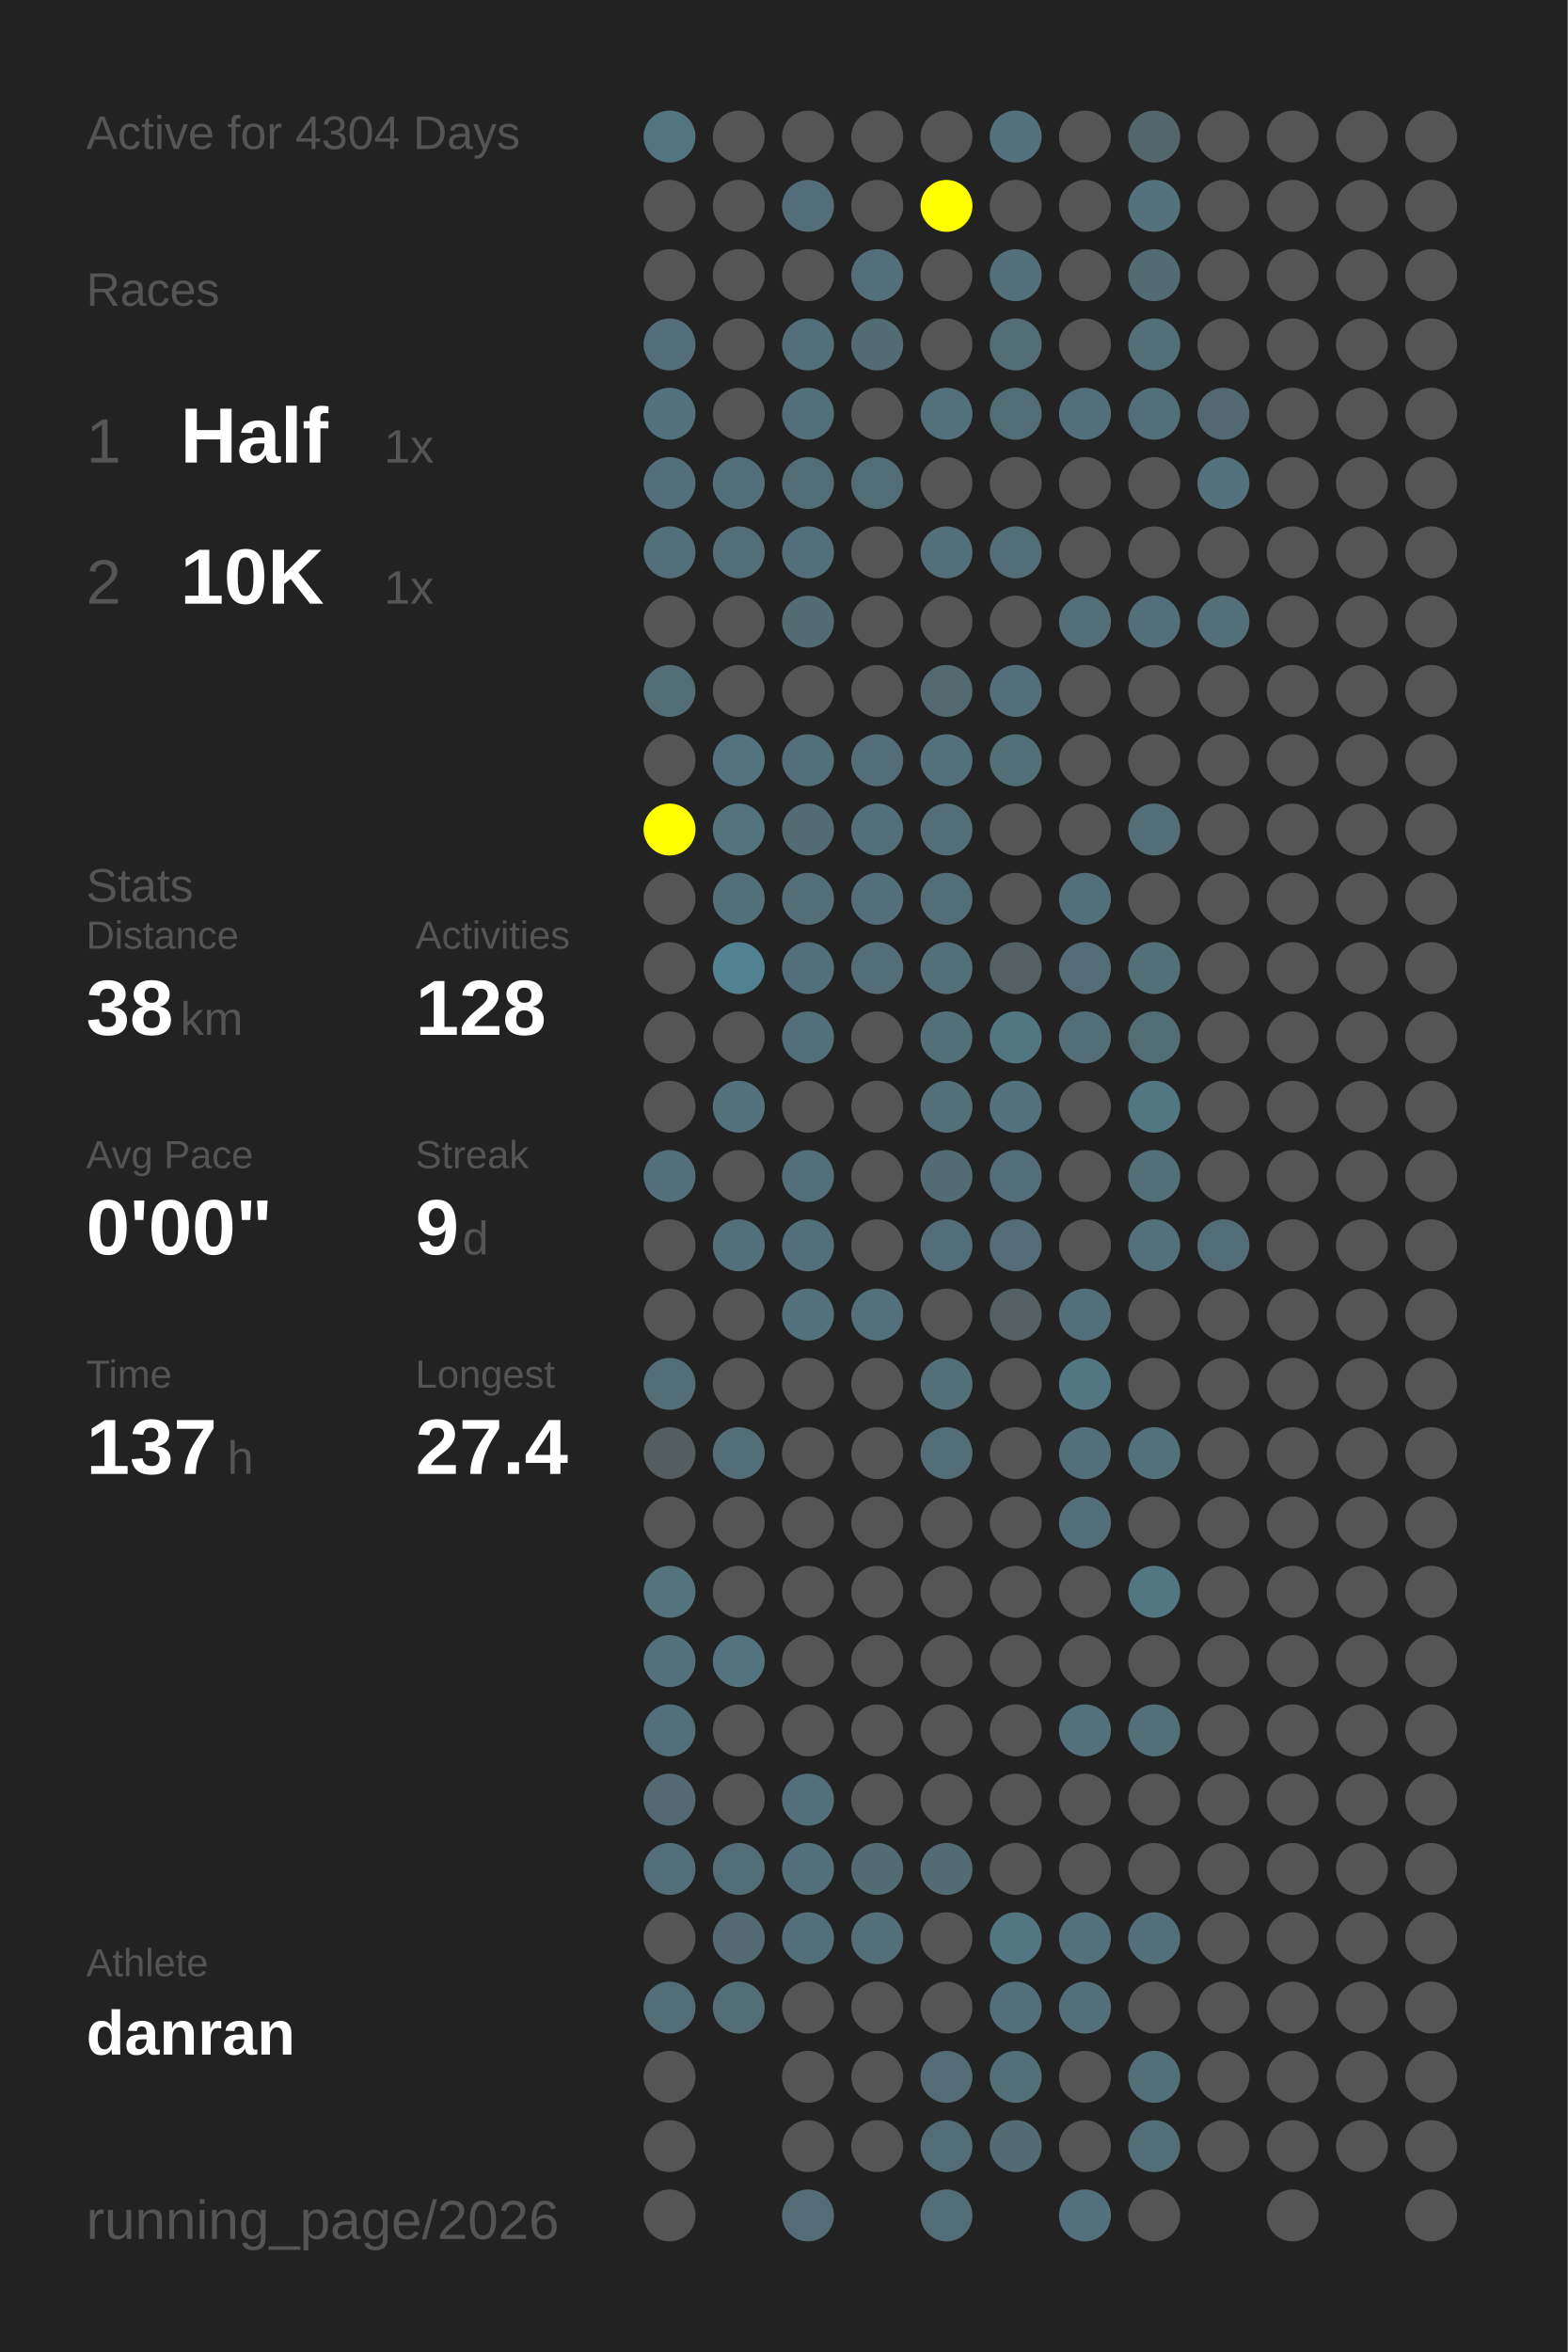
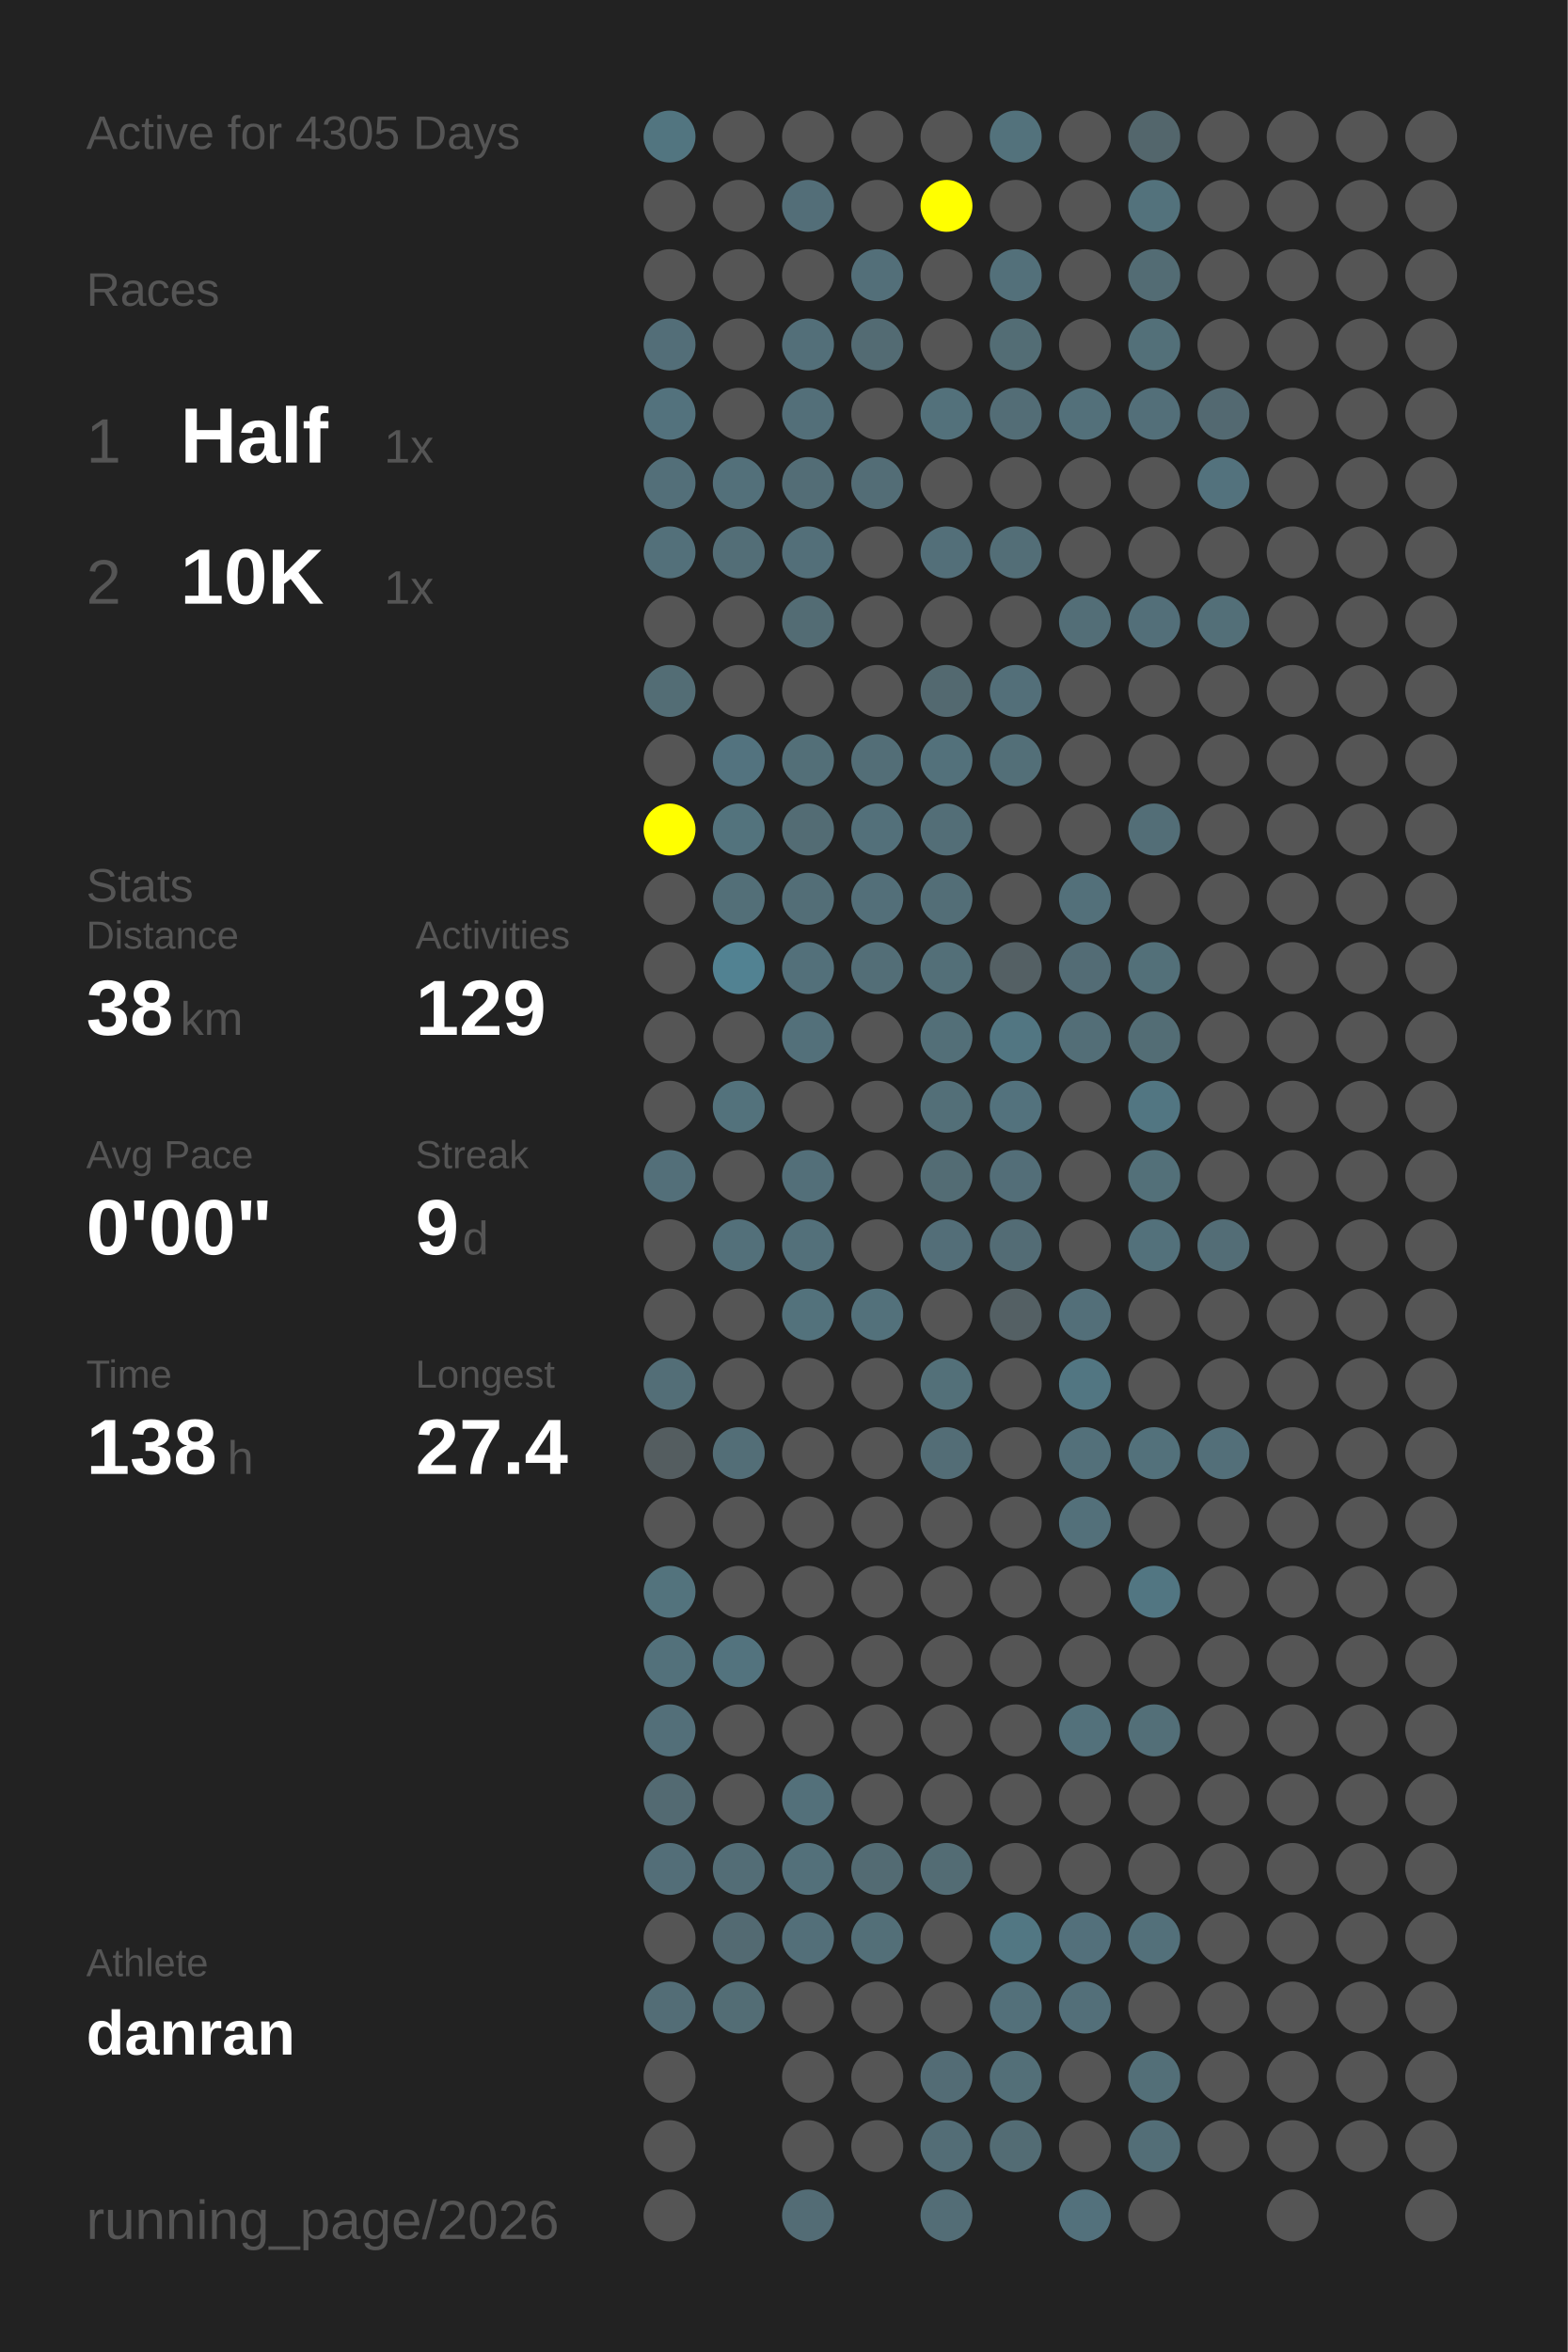
<svg xmlns="http://www.w3.org/2000/svg" baseProfile="full" height="300mm" version="1.1" viewBox="0,0,200,300" width="200mm">
  <defs />
  <rect fill="#222222" height="300" width="200" x="0" y="0" />
-   <text fill="#555555" style="font-size:6px; font-family:Arial;" x="11" y="19">Active for 4304 Days</text>
+   <text fill="#555555" style="font-size:6px; font-family:Arial;" x="11" y="19">Active for 4305 Days</text>
  <text fill="#555555" style="font-size:6px; font-family:Arial;" x="11" y="39">Races</text>
  <text fill="#555555" style="font-size:8px; font-family:Arial;" x="11" y="59">1</text>
  <text fill="#FFFFFF" style="font-size:10px; font-family:Arial; font-weight:bold;" x="23" y="59">Half</text>
  <text fill="#555555" style="font-size:6px; font-family:Arial;" x="49" y="59">1x</text>
  <text fill="#555555" style="font-size:8px; font-family:Arial;" x="11" y="77">2</text>
  <text fill="#FFFFFF" style="font-size:10px; font-family:Arial; font-weight:bold;" x="23" y="77">10K</text>
  <text fill="#555555" style="font-size:6px; font-family:Arial;" x="49" y="77">1x</text>
  <text fill="#555555" style="font-size:6px; font-family:Arial;" x="11" y="115">Stats</text>
  <text fill="#555555" style="font-size:5px; font-family:Arial;" x="11" y="121">Distance</text>
  <text fill="#FFFFFF" style="font-size:10px; font-family:Arial; font-weight:bold;" x="11" y="132">38</text>
  <text fill="#555555" style="font-size:6px; font-family:Arial;" x="23" y="132">km</text>
  <text fill="#555555" style="font-size:5px; font-family:Arial;" x="53" y="121">Activities</text>
-   <text fill="#FFFFFF" style="font-size:10px; font-family:Arial; font-weight:bold;" x="53" y="132">128</text>
+   <text fill="#FFFFFF" style="font-size:10px; font-family:Arial; font-weight:bold;" x="53" y="132">129</text>
  <text fill="#555555" style="font-size:5px; font-family:Arial;" x="11" y="149">Avg Pace</text>
  <text fill="#FFFFFF" style="font-size:10px; font-family:Arial; font-weight:bold;" x="11" y="160">0'00"</text>
  <text fill="#555555" style="font-size:5px; font-family:Arial;" x="53" y="149">Streak</text>
  <text fill="#FFFFFF" style="font-size:10px; font-family:Arial; font-weight:bold;" x="53" y="160">9</text>
  <text fill="#555555" style="font-size:6px; font-family:Arial;" x="59" y="160">d</text>
  <text fill="#555555" style="font-size:5px; font-family:Arial;" x="11" y="177">Time</text>
-   <text fill="#FFFFFF" style="font-size:10px; font-family:Arial; font-weight:bold;" x="11" y="188">137</text>
+   <text fill="#FFFFFF" style="font-size:10px; font-family:Arial; font-weight:bold;" x="11" y="188">138</text>
  <text fill="#555555" style="font-size:6px; font-family:Arial;" x="29" y="188">h</text>
  <text fill="#555555" style="font-size:5px; font-family:Arial;" x="53" y="177">Longest</text>
  <text fill="#FFFFFF" style="font-size:10px; font-family:Arial; font-weight:bold;" x="53" y="188">27.4</text>
  <text fill="#555555" style="font-size:5px; font-family:Arial;" x="11" y="252.065">Athlete</text>
  <text fill="#FFFFFF" style="font-size:8px; font-family:Arial; font-weight:bold;" x="11" y="262.065">danran</text>
  <text fill="#555555" style="font-size:7px; font-family:Arial;" x="11" y="285.581">running_page/2026</text>
  <circle cx="85.417" cy="17.419" fill="#527580" r="3.312" />
  <circle cx="85.417" cy="26.258" fill="#555555" r="3.312" />
  <circle cx="85.417" cy="35.097" fill="#555555" r="3.312" />
  <circle cx="85.417" cy="43.935" fill="#536e78" r="3.312" />
  <circle cx="85.417" cy="52.774" fill="#53727d" r="3.312" />
  <circle cx="85.417" cy="61.613" fill="#536f79" r="3.312" />
  <circle cx="85.417" cy="70.452" fill="#53707a" r="3.312" />
  <circle cx="85.417" cy="79.29" fill="#555555" r="3.312" />
  <circle cx="85.417" cy="88.129" fill="#536d75" r="3.312" />
  <circle cx="85.417" cy="96.968" fill="#555555" r="3.312" />
  <circle cx="85.417" cy="105.806" fill="#FFFF00" r="3.312" />
  <circle cx="85.417" cy="114.645" fill="#555555" r="3.312" />
  <circle cx="85.417" cy="123.484" fill="#555555" r="3.312" />
  <circle cx="85.417" cy="132.323" fill="#555555" r="3.312" />
  <circle cx="85.417" cy="141.161" fill="#555555" r="3.312" />
  <circle cx="85.417" cy="150" fill="#536f79" r="3.312" />
  <circle cx="85.417" cy="158.839" fill="#555555" r="3.312" />
  <circle cx="85.417" cy="167.677" fill="#555555" r="3.312" />
  <circle cx="85.417" cy="176.516" fill="#536e77" r="3.312" />
  <circle cx="85.417" cy="185.355" fill="#545d60" r="3.312" />
  <circle cx="85.417" cy="194.194" fill="#555555" r="3.312" />
  <circle cx="85.417" cy="203.032" fill="#53737d" r="3.312" />
  <circle cx="85.417" cy="211.871" fill="#53717b" r="3.312" />
  <circle cx="85.417" cy="220.71" fill="#536f79" r="3.312" />
  <circle cx="85.417" cy="229.548" fill="#536a72" r="3.312" />
  <circle cx="85.417" cy="238.387" fill="#536e78" r="3.312" />
  <circle cx="85.417" cy="247.226" fill="#555555" r="3.312" />
  <circle cx="85.417" cy="256.065" fill="#536d76" r="3.312" />
  <circle cx="85.417" cy="264.903" fill="#555555" r="3.312" />
  <circle cx="85.417" cy="273.742" fill="#555555" r="3.312" />
  <circle cx="85.417" cy="282.581" fill="#555555" r="3.312" />
  <circle cx="94.25" cy="17.419" fill="#555555" r="3.312" />
  <circle cx="94.25" cy="26.258" fill="#555555" r="3.312" />
  <circle cx="94.25" cy="35.097" fill="#555555" r="3.312" />
  <circle cx="94.25" cy="43.935" fill="#555555" r="3.312" />
  <circle cx="94.25" cy="52.774" fill="#555555" r="3.312" />
  <circle cx="94.25" cy="61.613" fill="#53707a" r="3.312" />
  <circle cx="94.25" cy="70.452" fill="#536e77" r="3.312" />
  <circle cx="94.25" cy="79.29" fill="#555555" r="3.312" />
  <circle cx="94.25" cy="88.129" fill="#555555" r="3.312" />
  <circle cx="94.25" cy="96.968" fill="#53737f" r="3.312" />
  <circle cx="94.25" cy="105.806" fill="#53737d" r="3.312" />
  <circle cx="94.25" cy="114.645" fill="#536f78" r="3.312" />
  <circle cx="94.25" cy="123.484" fill="#528292" r="3.312" />
  <circle cx="94.25" cy="132.323" fill="#555555" r="3.312" />
  <circle cx="94.25" cy="141.161" fill="#53727c" r="3.312" />
  <circle cx="94.25" cy="150" fill="#555555" r="3.312" />
  <circle cx="94.25" cy="158.839" fill="#53707a" r="3.312" />
  <circle cx="94.25" cy="167.677" fill="#555555" r="3.312" />
  <circle cx="94.25" cy="176.516" fill="#555555" r="3.312" />
  <circle cx="94.25" cy="185.355" fill="#536e77" r="3.312" />
  <circle cx="94.25" cy="194.194" fill="#555555" r="3.312" />
  <circle cx="94.25" cy="203.032" fill="#555555" r="3.312" />
  <circle cx="94.25" cy="211.871" fill="#53737e" r="3.312" />
  <circle cx="94.25" cy="220.71" fill="#555555" r="3.312" />
  <circle cx="94.25" cy="229.548" fill="#555555" r="3.312" />
  <circle cx="94.25" cy="238.387" fill="#536d76" r="3.312" />
  <circle cx="94.25" cy="247.226" fill="#536a72" r="3.312" />
  <circle cx="94.25" cy="256.065" fill="#536d75" r="3.312" />
  <circle cx="103.083" cy="17.419" fill="#555555" r="3.312" />
  <circle cx="103.083" cy="26.258" fill="#536e78" r="3.312" />
  <circle cx="103.083" cy="35.097" fill="#555555" r="3.312" />
  <circle cx="103.083" cy="43.935" fill="#536f79" r="3.312" />
  <circle cx="103.083" cy="52.774" fill="#536f79" r="3.312" />
  <circle cx="103.083" cy="61.613" fill="#536d76" r="3.312" />
  <circle cx="103.083" cy="70.452" fill="#536f79" r="3.312" />
  <circle cx="103.083" cy="79.29" fill="#536c74" r="3.312" />
  <circle cx="103.083" cy="88.129" fill="#555555" r="3.312" />
  <circle cx="103.083" cy="96.968" fill="#536f78" r="3.312" />
  <circle cx="103.083" cy="105.806" fill="#536c74" r="3.312" />
  <circle cx="103.083" cy="114.645" fill="#536e77" r="3.312" />
  <circle cx="103.083" cy="123.484" fill="#53707a" r="3.312" />
  <circle cx="103.083" cy="132.323" fill="#53707a" r="3.312" />
  <circle cx="103.083" cy="141.161" fill="#555555" r="3.312" />
  <circle cx="103.083" cy="150" fill="#536f79" r="3.312" />
  <circle cx="103.083" cy="158.839" fill="#53707a" r="3.312" />
  <circle cx="103.083" cy="167.677" fill="#53727c" r="3.312" />
  <circle cx="103.083" cy="176.516" fill="#555555" r="3.312" />
  <circle cx="103.083" cy="185.355" fill="#555555" r="3.312" />
  <circle cx="103.083" cy="194.194" fill="#555555" r="3.312" />
  <circle cx="103.083" cy="203.032" fill="#555555" r="3.312" />
  <circle cx="103.083" cy="211.871" fill="#555555" r="3.312" />
  <circle cx="103.083" cy="220.71" fill="#555555" r="3.312" />
  <circle cx="103.083" cy="229.548" fill="#53707a" r="3.312" />
  <circle cx="103.083" cy="238.387" fill="#53707a" r="3.312" />
  <circle cx="103.083" cy="247.226" fill="#536f79" r="3.312" />
  <circle cx="103.083" cy="256.065" fill="#555555" r="3.312" />
  <circle cx="103.083" cy="264.903" fill="#555555" r="3.312" />
  <circle cx="103.083" cy="273.742" fill="#555555" r="3.312" />
  <circle cx="103.083" cy="282.581" fill="#536c75" r="3.312" />
  <circle cx="111.917" cy="17.419" fill="#555555" r="3.312" />
  <circle cx="111.917" cy="26.258" fill="#555555" r="3.312" />
  <circle cx="111.917" cy="35.097" fill="#536f79" r="3.312" />
  <circle cx="111.917" cy="43.935" fill="#536b73" r="3.312" />
  <circle cx="111.917" cy="52.774" fill="#555555" r="3.312" />
  <circle cx="111.917" cy="61.613" fill="#536d76" r="3.312" />
  <circle cx="111.917" cy="70.452" fill="#555555" r="3.312" />
  <circle cx="111.917" cy="79.29" fill="#555555" r="3.312" />
  <circle cx="111.917" cy="88.129" fill="#555555" r="3.312" />
  <circle cx="111.917" cy="96.968" fill="#536e77" r="3.312" />
  <circle cx="111.917" cy="105.806" fill="#53707a" r="3.312" />
  <circle cx="111.917" cy="114.645" fill="#536f79" r="3.312" />
  <circle cx="111.917" cy="123.484" fill="#536e77" r="3.312" />
  <circle cx="111.917" cy="132.323" fill="#555555" r="3.312" />
  <circle cx="111.917" cy="141.161" fill="#555555" r="3.312" />
  <circle cx="111.917" cy="150" fill="#555555" r="3.312" />
  <circle cx="111.917" cy="158.839" fill="#555555" r="3.312" />
  <circle cx="111.917" cy="167.677" fill="#53717b" r="3.312" />
  <circle cx="111.917" cy="176.516" fill="#555555" r="3.312" />
  <circle cx="111.917" cy="185.355" fill="#555555" r="3.312" />
  <circle cx="111.917" cy="194.194" fill="#555555" r="3.312" />
  <circle cx="111.917" cy="203.032" fill="#555555" r="3.312" />
  <circle cx="111.917" cy="211.871" fill="#555555" r="3.312" />
  <circle cx="111.917" cy="220.71" fill="#555555" r="3.312" />
  <circle cx="111.917" cy="229.548" fill="#555555" r="3.312" />
  <circle cx="111.917" cy="238.387" fill="#536b73" r="3.312" />
  <circle cx="111.917" cy="247.226" fill="#536f78" r="3.312" />
  <circle cx="111.917" cy="256.065" fill="#555555" r="3.312" />
  <circle cx="111.917" cy="264.903" fill="#555555" r="3.312" />
  <circle cx="111.917" cy="273.742" fill="#555555" r="3.312" />
  <circle cx="120.75" cy="17.419" fill="#555555" r="3.312" />
  <circle cx="120.75" cy="26.258" fill="#FFFF00" r="3.312" />
  <circle cx="120.75" cy="35.097" fill="#555555" r="3.312" />
  <circle cx="120.75" cy="43.935" fill="#555555" r="3.312" />
  <circle cx="120.75" cy="52.774" fill="#53717b" r="3.312" />
  <circle cx="120.75" cy="61.613" fill="#555555" r="3.312" />
  <circle cx="120.75" cy="70.452" fill="#536f79" r="3.312" />
  <circle cx="120.75" cy="79.29" fill="#555555" r="3.312" />
  <circle cx="120.75" cy="88.129" fill="#536970" r="3.312" />
  <circle cx="120.75" cy="96.968" fill="#53717b" r="3.312" />
  <circle cx="120.75" cy="105.806" fill="#536e77" r="3.312" />
  <circle cx="120.75" cy="114.645" fill="#536e77" r="3.312" />
  <circle cx="120.75" cy="123.484" fill="#536f78" r="3.312" />
  <circle cx="120.75" cy="132.323" fill="#536f78" r="3.312" />
  <circle cx="120.75" cy="141.161" fill="#536f78" r="3.312" />
  <circle cx="120.75" cy="150" fill="#536c74" r="3.312" />
  <circle cx="120.75" cy="158.839" fill="#536e78" r="3.312" />
  <circle cx="120.75" cy="167.677" fill="#555555" r="3.312" />
  <circle cx="120.75" cy="176.516" fill="#537079" r="3.312" />
  <circle cx="120.75" cy="185.355" fill="#536d76" r="3.312" />
  <circle cx="120.75" cy="194.194" fill="#555555" r="3.312" />
  <circle cx="120.75" cy="203.032" fill="#555555" r="3.312" />
  <circle cx="120.75" cy="211.871" fill="#555555" r="3.312" />
  <circle cx="120.75" cy="220.71" fill="#555555" r="3.312" />
  <circle cx="120.75" cy="229.548" fill="#555555" r="3.312" />
  <circle cx="120.75" cy="238.387" fill="#536c74" r="3.312" />
  <circle cx="120.75" cy="247.226" fill="#555555" r="3.312" />
  <circle cx="120.75" cy="256.065" fill="#555555" r="3.312" />
  <circle cx="120.75" cy="264.903" fill="#536c75" r="3.312" />
  <circle cx="120.75" cy="273.742" fill="#536d76" r="3.312" />
  <circle cx="120.75" cy="282.581" fill="#536d76" r="3.312" />
  <circle cx="129.583" cy="17.419" fill="#53727c" r="3.312" />
  <circle cx="129.583" cy="26.258" fill="#555555" r="3.312" />
  <circle cx="129.583" cy="35.097" fill="#53707a" r="3.312" />
  <circle cx="129.583" cy="43.935" fill="#536d75" r="3.312" />
  <circle cx="129.583" cy="52.774" fill="#536d76" r="3.312" />
  <circle cx="129.583" cy="61.613" fill="#555555" r="3.312" />
  <circle cx="129.583" cy="70.452" fill="#536e77" r="3.312" />
  <circle cx="129.583" cy="79.29" fill="#555555" r="3.312" />
  <circle cx="129.583" cy="88.129" fill="#536f79" r="3.312" />
  <circle cx="129.583" cy="96.968" fill="#536f78" r="3.312" />
  <circle cx="129.583" cy="105.806" fill="#555555" r="3.312" />
  <circle cx="129.583" cy="114.645" fill="#555555" r="3.312" />
  <circle cx="129.583" cy="123.484" fill="#546064" r="3.312" />
  <circle cx="129.583" cy="132.323" fill="#527682" r="3.312" />
  <circle cx="129.583" cy="141.161" fill="#53727d" r="3.312" />
  <circle cx="129.583" cy="150" fill="#536e78" r="3.312" />
  <circle cx="129.583" cy="158.839" fill="#536c75" r="3.312" />
  <circle cx="129.583" cy="167.677" fill="#546064" r="3.312" />
  <circle cx="129.583" cy="176.516" fill="#555555" r="3.312" />
  <circle cx="129.583" cy="185.355" fill="#555555" r="3.312" />
  <circle cx="129.583" cy="194.194" fill="#555555" r="3.312" />
  <circle cx="129.583" cy="203.032" fill="#555555" r="3.312" />
  <circle cx="129.583" cy="211.871" fill="#555555" r="3.312" />
  <circle cx="129.583" cy="220.71" fill="#555555" r="3.312" />
  <circle cx="129.583" cy="229.548" fill="#555555" r="3.312" />
  <circle cx="129.583" cy="238.387" fill="#555555" r="3.312" />
  <circle cx="129.583" cy="247.226" fill="#527783" r="3.312" />
  <circle cx="129.583" cy="256.065" fill="#53707a" r="3.312" />
  <circle cx="129.583" cy="264.903" fill="#536f78" r="3.312" />
  <circle cx="129.583" cy="273.742" fill="#536c74" r="3.312" />
  <circle cx="138.417" cy="17.419" fill="#555555" r="3.312" />
  <circle cx="138.417" cy="26.258" fill="#555555" r="3.312" />
  <circle cx="138.417" cy="35.097" fill="#555555" r="3.312" />
  <circle cx="138.417" cy="43.935" fill="#555555" r="3.312" />
  <circle cx="138.417" cy="52.774" fill="#53707a" r="3.312" />
  <circle cx="138.417" cy="61.613" fill="#555555" r="3.312" />
  <circle cx="138.417" cy="70.452" fill="#555555" r="3.312" />
  <circle cx="138.417" cy="79.29" fill="#536e77" r="3.312" />
  <circle cx="138.417" cy="88.129" fill="#555555" r="3.312" />
  <circle cx="138.417" cy="96.968" fill="#555555" r="3.312" />
  <circle cx="138.417" cy="105.806" fill="#555555" r="3.312" />
  <circle cx="138.417" cy="114.645" fill="#53707a" r="3.312" />
  <circle cx="138.417" cy="123.484" fill="#536c75" r="3.312" />
  <circle cx="138.417" cy="132.323" fill="#536e77" r="3.312" />
  <circle cx="138.417" cy="141.161" fill="#555555" r="3.312" />
  <circle cx="138.417" cy="150" fill="#555555" r="3.312" />
  <circle cx="138.417" cy="158.839" fill="#555555" r="3.312" />
  <circle cx="138.417" cy="167.677" fill="#536f79" r="3.312" />
  <circle cx="138.417" cy="176.516" fill="#527682" r="3.312" />
  <circle cx="138.417" cy="185.355" fill="#53707a" r="3.312" />
  <circle cx="138.417" cy="194.194" fill="#53707a" r="3.312" />
  <circle cx="138.417" cy="203.032" fill="#555555" r="3.312" />
  <circle cx="138.417" cy="211.871" fill="#555555" r="3.312" />
  <circle cx="138.417" cy="220.71" fill="#53717b" r="3.312" />
  <circle cx="138.417" cy="229.548" fill="#555555" r="3.312" />
  <circle cx="138.417" cy="238.387" fill="#555555" r="3.312" />
  <circle cx="138.417" cy="247.226" fill="#53707b" r="3.312" />
  <circle cx="138.417" cy="256.065" fill="#536f79" r="3.312" />
  <circle cx="138.417" cy="264.903" fill="#555555" r="3.312" />
  <circle cx="138.417" cy="273.742" fill="#555555" r="3.312" />
  <circle cx="138.417" cy="282.581" fill="#53717c" r="3.312" />
  <circle cx="147.25" cy="17.419" fill="#53666c" r="3.312" />
  <circle cx="147.25" cy="26.258" fill="#53727c" r="3.312" />
  <circle cx="147.25" cy="35.097" fill="#536c74" r="3.312" />
  <circle cx="147.25" cy="43.935" fill="#537079" r="3.312" />
  <circle cx="147.25" cy="52.774" fill="#536f79" r="3.312" />
  <circle cx="147.25" cy="61.613" fill="#555555" r="3.312" />
  <circle cx="147.25" cy="70.452" fill="#555555" r="3.312" />
  <circle cx="147.25" cy="79.29" fill="#536f79" r="3.312" />
  <circle cx="147.25" cy="88.129" fill="#555555" r="3.312" />
  <circle cx="147.25" cy="96.968" fill="#555555" r="3.312" />
  <circle cx="147.25" cy="105.806" fill="#536e77" r="3.312" />
  <circle cx="147.25" cy="114.645" fill="#555555" r="3.312" />
  <circle cx="147.25" cy="123.484" fill="#537079" r="3.312" />
  <circle cx="147.25" cy="132.323" fill="#536d75" r="3.312" />
  <circle cx="147.25" cy="141.161" fill="#527682" r="3.312" />
  <circle cx="147.25" cy="150" fill="#537079" r="3.312" />
  <circle cx="147.25" cy="158.839" fill="#53717b" r="3.312" />
  <circle cx="147.25" cy="167.677" fill="#555555" r="3.312" />
  <circle cx="147.25" cy="176.516" fill="#555555" r="3.312" />
  <circle cx="147.25" cy="185.355" fill="#53717b" r="3.312" />
  <circle cx="147.25" cy="194.194" fill="#555555" r="3.312" />
  <circle cx="147.25" cy="203.032" fill="#527682" r="3.312" />
  <circle cx="147.25" cy="211.871" fill="#555555" r="3.312" />
  <circle cx="147.25" cy="220.71" fill="#536f78" r="3.312" />
  <circle cx="147.25" cy="229.548" fill="#555555" r="3.312" />
  <circle cx="147.25" cy="238.387" fill="#555555" r="3.312" />
  <circle cx="147.25" cy="247.226" fill="#53707a" r="3.312" />
  <circle cx="147.25" cy="256.065" fill="#555555" r="3.312" />
  <circle cx="147.25" cy="264.903" fill="#536f78" r="3.312" />
  <circle cx="147.25" cy="273.742" fill="#536e77" r="3.312" />
  <circle cx="147.25" cy="282.581" fill="#555555" r="3.312" />
  <circle cx="156.083" cy="17.419" fill="#555555" r="3.312" />
  <circle cx="156.083" cy="26.258" fill="#555555" r="3.312" />
  <circle cx="156.083" cy="35.097" fill="#555555" r="3.312" />
  <circle cx="156.083" cy="43.935" fill="#555555" r="3.312" />
  <circle cx="156.083" cy="52.774" fill="#536971" r="3.312" />
  <circle cx="156.083" cy="61.613" fill="#53727d" r="3.312" />
  <circle cx="156.083" cy="70.452" fill="#555555" r="3.312" />
  <circle cx="156.083" cy="79.29" fill="#536f78" r="3.312" />
  <circle cx="156.083" cy="88.129" fill="#555555" r="3.312" />
  <circle cx="156.083" cy="96.968" fill="#555555" r="3.312" />
  <circle cx="156.083" cy="105.806" fill="#555555" r="3.312" />
  <circle cx="156.083" cy="114.645" fill="#555555" r="3.312" />
  <circle cx="156.083" cy="123.484" fill="#555555" r="3.312" />
  <circle cx="156.083" cy="132.323" fill="#555555" r="3.312" />
  <circle cx="156.083" cy="141.161" fill="#555555" r="3.312" />
  <circle cx="156.083" cy="150" fill="#555555" r="3.312" />
  <circle cx="156.083" cy="158.839" fill="#536d76" r="3.312" />
  <circle cx="156.083" cy="167.677" fill="#555555" r="3.312" />
  <circle cx="156.083" cy="176.516" fill="#555555" r="3.312" />
-   <circle cx="156.083" cy="185.355" fill="#555555" r="3.312" />
+   <circle cx="156.083" cy="185.355" fill="#536f79" r="3.312" />
  <circle cx="156.083" cy="194.194" fill="#555555" r="3.312" />
  <circle cx="156.083" cy="203.032" fill="#555555" r="3.312" />
  <circle cx="156.083" cy="211.871" fill="#555555" r="3.312" />
  <circle cx="156.083" cy="220.71" fill="#555555" r="3.312" />
  <circle cx="156.083" cy="229.548" fill="#555555" r="3.312" />
  <circle cx="156.083" cy="238.387" fill="#555555" r="3.312" />
  <circle cx="156.083" cy="247.226" fill="#555555" r="3.312" />
  <circle cx="156.083" cy="256.065" fill="#555555" r="3.312" />
  <circle cx="156.083" cy="264.903" fill="#555555" r="3.312" />
  <circle cx="156.083" cy="273.742" fill="#555555" r="3.312" />
  <circle cx="164.917" cy="17.419" fill="#555555" r="3.312" />
  <circle cx="164.917" cy="26.258" fill="#555555" r="3.312" />
  <circle cx="164.917" cy="35.097" fill="#555555" r="3.312" />
  <circle cx="164.917" cy="43.935" fill="#555555" r="3.312" />
  <circle cx="164.917" cy="52.774" fill="#555555" r="3.312" />
  <circle cx="164.917" cy="61.613" fill="#555555" r="3.312" />
  <circle cx="164.917" cy="70.452" fill="#555555" r="3.312" />
  <circle cx="164.917" cy="79.29" fill="#555555" r="3.312" />
  <circle cx="164.917" cy="88.129" fill="#555555" r="3.312" />
  <circle cx="164.917" cy="96.968" fill="#555555" r="3.312" />
  <circle cx="164.917" cy="105.806" fill="#555555" r="3.312" />
  <circle cx="164.917" cy="114.645" fill="#555555" r="3.312" />
  <circle cx="164.917" cy="123.484" fill="#555555" r="3.312" />
  <circle cx="164.917" cy="132.323" fill="#555555" r="3.312" />
  <circle cx="164.917" cy="141.161" fill="#555555" r="3.312" />
  <circle cx="164.917" cy="150" fill="#555555" r="3.312" />
  <circle cx="164.917" cy="158.839" fill="#555555" r="3.312" />
  <circle cx="164.917" cy="167.677" fill="#555555" r="3.312" />
  <circle cx="164.917" cy="176.516" fill="#555555" r="3.312" />
  <circle cx="164.917" cy="185.355" fill="#555555" r="3.312" />
  <circle cx="164.917" cy="194.194" fill="#555555" r="3.312" />
  <circle cx="164.917" cy="203.032" fill="#555555" r="3.312" />
  <circle cx="164.917" cy="211.871" fill="#555555" r="3.312" />
  <circle cx="164.917" cy="220.71" fill="#555555" r="3.312" />
  <circle cx="164.917" cy="229.548" fill="#555555" r="3.312" />
  <circle cx="164.917" cy="238.387" fill="#555555" r="3.312" />
  <circle cx="164.917" cy="247.226" fill="#555555" r="3.312" />
  <circle cx="164.917" cy="256.065" fill="#555555" r="3.312" />
  <circle cx="164.917" cy="264.903" fill="#555555" r="3.312" />
  <circle cx="164.917" cy="273.742" fill="#555555" r="3.312" />
  <circle cx="164.917" cy="282.581" fill="#555555" r="3.312" />
  <circle cx="173.75" cy="17.419" fill="#555555" r="3.312" />
  <circle cx="173.75" cy="26.258" fill="#555555" r="3.312" />
  <circle cx="173.75" cy="35.097" fill="#555555" r="3.312" />
  <circle cx="173.75" cy="43.935" fill="#555555" r="3.312" />
  <circle cx="173.75" cy="52.774" fill="#555555" r="3.312" />
  <circle cx="173.75" cy="61.613" fill="#555555" r="3.312" />
  <circle cx="173.75" cy="70.452" fill="#555555" r="3.312" />
  <circle cx="173.75" cy="79.29" fill="#555555" r="3.312" />
  <circle cx="173.75" cy="88.129" fill="#555555" r="3.312" />
  <circle cx="173.75" cy="96.968" fill="#555555" r="3.312" />
  <circle cx="173.75" cy="105.806" fill="#555555" r="3.312" />
  <circle cx="173.75" cy="114.645" fill="#555555" r="3.312" />
  <circle cx="173.75" cy="123.484" fill="#555555" r="3.312" />
  <circle cx="173.75" cy="132.323" fill="#555555" r="3.312" />
  <circle cx="173.75" cy="141.161" fill="#555555" r="3.312" />
  <circle cx="173.75" cy="150" fill="#555555" r="3.312" />
  <circle cx="173.75" cy="158.839" fill="#555555" r="3.312" />
  <circle cx="173.75" cy="167.677" fill="#555555" r="3.312" />
  <circle cx="173.75" cy="176.516" fill="#555555" r="3.312" />
  <circle cx="173.75" cy="185.355" fill="#555555" r="3.312" />
  <circle cx="173.75" cy="194.194" fill="#555555" r="3.312" />
  <circle cx="173.75" cy="203.032" fill="#555555" r="3.312" />
  <circle cx="173.75" cy="211.871" fill="#555555" r="3.312" />
  <circle cx="173.75" cy="220.71" fill="#555555" r="3.312" />
  <circle cx="173.75" cy="229.548" fill="#555555" r="3.312" />
  <circle cx="173.75" cy="238.387" fill="#555555" r="3.312" />
  <circle cx="173.75" cy="247.226" fill="#555555" r="3.312" />
  <circle cx="173.75" cy="256.065" fill="#555555" r="3.312" />
  <circle cx="173.75" cy="264.903" fill="#555555" r="3.312" />
  <circle cx="173.75" cy="273.742" fill="#555555" r="3.312" />
  <circle cx="182.583" cy="17.419" fill="#555555" r="3.312" />
  <circle cx="182.583" cy="26.258" fill="#555555" r="3.312" />
  <circle cx="182.583" cy="35.097" fill="#555555" r="3.312" />
  <circle cx="182.583" cy="43.935" fill="#555555" r="3.312" />
  <circle cx="182.583" cy="52.774" fill="#555555" r="3.312" />
  <circle cx="182.583" cy="61.613" fill="#555555" r="3.312" />
  <circle cx="182.583" cy="70.452" fill="#555555" r="3.312" />
  <circle cx="182.583" cy="79.29" fill="#555555" r="3.312" />
  <circle cx="182.583" cy="88.129" fill="#555555" r="3.312" />
  <circle cx="182.583" cy="96.968" fill="#555555" r="3.312" />
  <circle cx="182.583" cy="105.806" fill="#555555" r="3.312" />
  <circle cx="182.583" cy="114.645" fill="#555555" r="3.312" />
  <circle cx="182.583" cy="123.484" fill="#555555" r="3.312" />
  <circle cx="182.583" cy="132.323" fill="#555555" r="3.312" />
  <circle cx="182.583" cy="141.161" fill="#555555" r="3.312" />
  <circle cx="182.583" cy="150" fill="#555555" r="3.312" />
  <circle cx="182.583" cy="158.839" fill="#555555" r="3.312" />
  <circle cx="182.583" cy="167.677" fill="#555555" r="3.312" />
  <circle cx="182.583" cy="176.516" fill="#555555" r="3.312" />
  <circle cx="182.583" cy="185.355" fill="#555555" r="3.312" />
  <circle cx="182.583" cy="194.194" fill="#555555" r="3.312" />
  <circle cx="182.583" cy="203.032" fill="#555555" r="3.312" />
  <circle cx="182.583" cy="211.871" fill="#555555" r="3.312" />
  <circle cx="182.583" cy="220.71" fill="#555555" r="3.312" />
  <circle cx="182.583" cy="229.548" fill="#555555" r="3.312" />
  <circle cx="182.583" cy="238.387" fill="#555555" r="3.312" />
  <circle cx="182.583" cy="247.226" fill="#555555" r="3.312" />
  <circle cx="182.583" cy="256.065" fill="#555555" r="3.312" />
  <circle cx="182.583" cy="264.903" fill="#555555" r="3.312" />
  <circle cx="182.583" cy="273.742" fill="#555555" r="3.312" />
  <circle cx="182.583" cy="282.581" fill="#555555" r="3.312" />
</svg>
